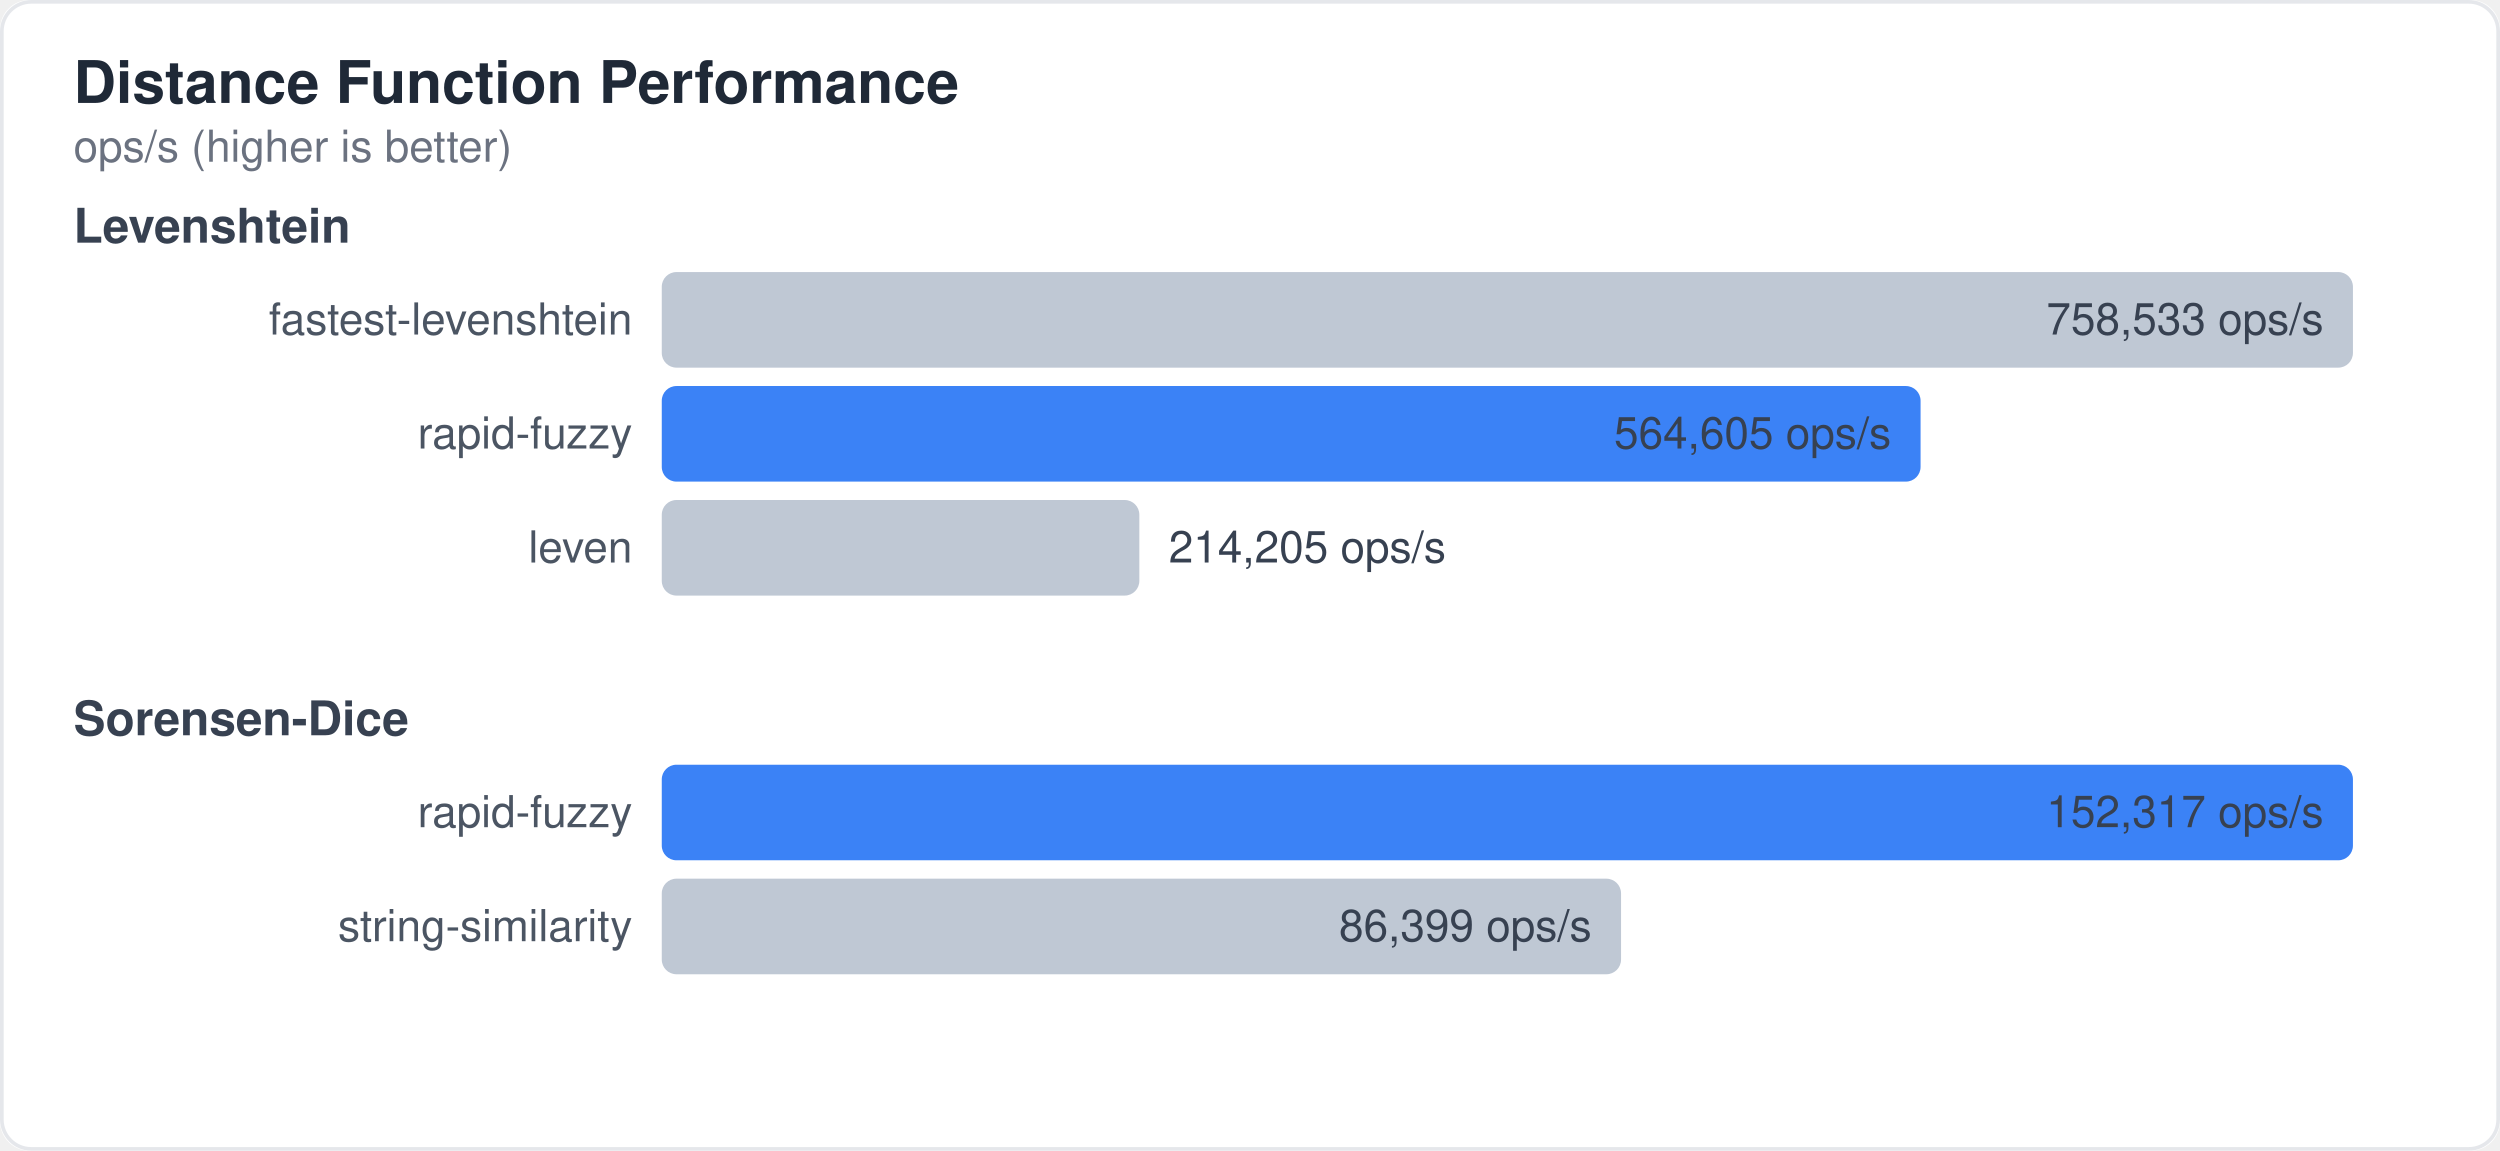
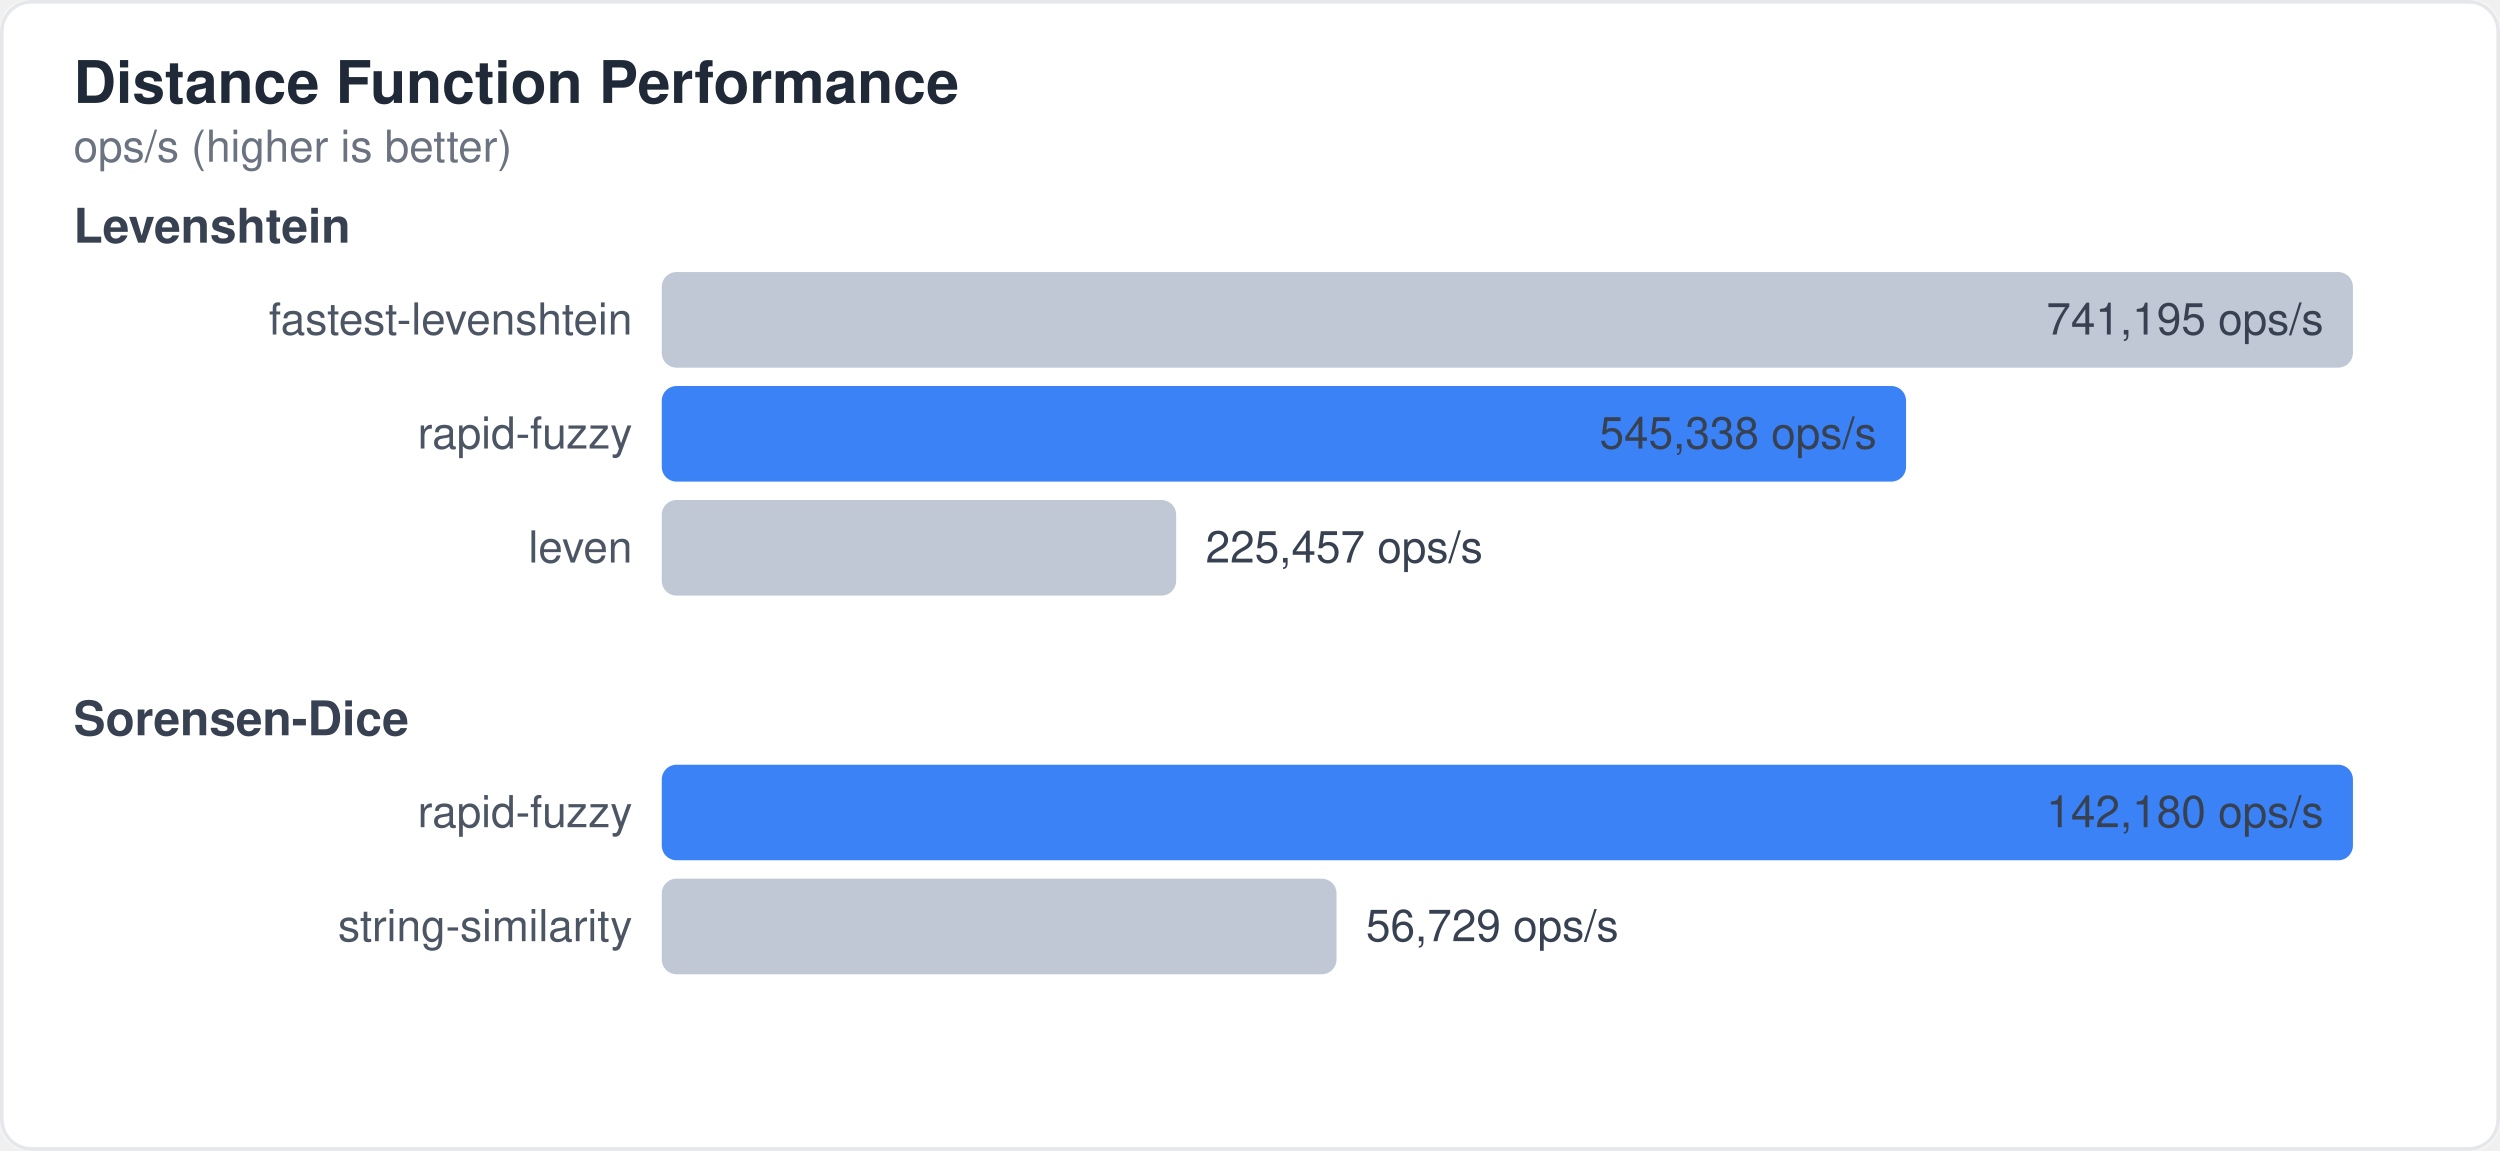
<svg xmlns="http://www.w3.org/2000/svg" viewBox="0 0 680 313" width="680" height="313">
  <style>
  text { font-family: -apple-system, BlinkMacSystemFont, "Segoe UI", Helvetica, Arial, sans-serif; }
  .title { font-size: 16px; font-weight: 600; fill: #1f2937; }
  .subtitle { font-size: 12px; fill: #6b7280; }
  .group-label { font-size: 13px; font-weight: 600; fill: #374151; }
  .bar-label { font-size: 12px; fill: #4b5563; }
  .bar-value { font-size: 12px; fill: #374151; font-weight: 500; }
  .multiplier { font-size: 11px; fill: #059669; font-weight: 600; }
</style>
  <rect width="680" height="313" rx="8" fill="#ffffff" />
  <rect x="0.5" y="0.5" width="679" height="312" rx="8" fill="none" stroke="#e5e7eb" />
  <text x="20" y="28" class="title">Distance Function Performance</text>
  <text x="20" y="44" class="subtitle">ops/s (higher is better)</text>
  <text x="20" y="66" class="group-label">Levenshtein</text>
  <text x="172" y="91" class="bar-label" text-anchor="end">fastest-levenshtein</text>
  <rect x="180" y="74" width="460" height="26" rx="4" fill="#94a3b8" opacity="0.6" />
-   <text x="632" y="91" class="bar-value" text-anchor="end">758,533 ops/s</text>
+   <text x="632" y="91" class="bar-value" text-anchor="end">741,195 ops/s</text>
  <text x="172" y="122" class="bar-label" text-anchor="end">rapid-fuzzy</text>
-   <rect x="180" y="105" width="342.396" height="26" rx="4" fill="#3b82f6" opacity="1" />
-   <text x="514.396" y="122" class="bar-value" text-anchor="end" fill="#ffffff">564,605 ops/s</text>
+   <rect x="180" y="105" width="338.447" height="26" rx="4" fill="#3b82f6" opacity="1" />
+   <text x="510.447" y="122" class="bar-value" text-anchor="end" fill="#ffffff">545,338 ops/s</text>
  <text x="172" y="153" class="bar-label" text-anchor="end">leven</text>
-   <rect x="180" y="136" width="129.901" height="26" rx="4" fill="#94a3b8" opacity="0.6" />
-   <text x="317.901" y="153" class="bar-value" text-anchor="start">214,205 ops/s</text>
+   <rect x="180" y="136" width="139.923" height="26" rx="4" fill="#94a3b8" opacity="0.6" />
+   <text x="327.923" y="153" class="bar-value" text-anchor="start">225,457 ops/s</text>
  <text x="20" y="200" class="group-label">Sorensen-Dice</text>
  <text x="172" y="225" class="bar-label" text-anchor="end">rapid-fuzzy</text>
  <rect x="180" y="208" width="460" height="26" rx="4" fill="#3b82f6" opacity="1" />
-   <text x="632" y="225" class="bar-value" text-anchor="end" fill="#ffffff">152,317 ops/s</text>
+   <text x="632" y="225" class="bar-value" text-anchor="end" fill="#ffffff">142,180 ops/s</text>
  <text x="172" y="256" class="bar-label" text-anchor="end">string-similarity</text>
-   <rect x="180" y="239" width="260.926" height="26" rx="4" fill="#94a3b8" opacity="0.6" />
-   <text x="432.926" y="256" class="bar-value" text-anchor="end">86,399 ops/s</text>
+   <rect x="180" y="239" width="183.537" height="26" rx="4" fill="#94a3b8" opacity="0.6" />
+   <text x="371.537" y="256" class="bar-value" text-anchor="start">56,729 ops/s</text>
</svg>
